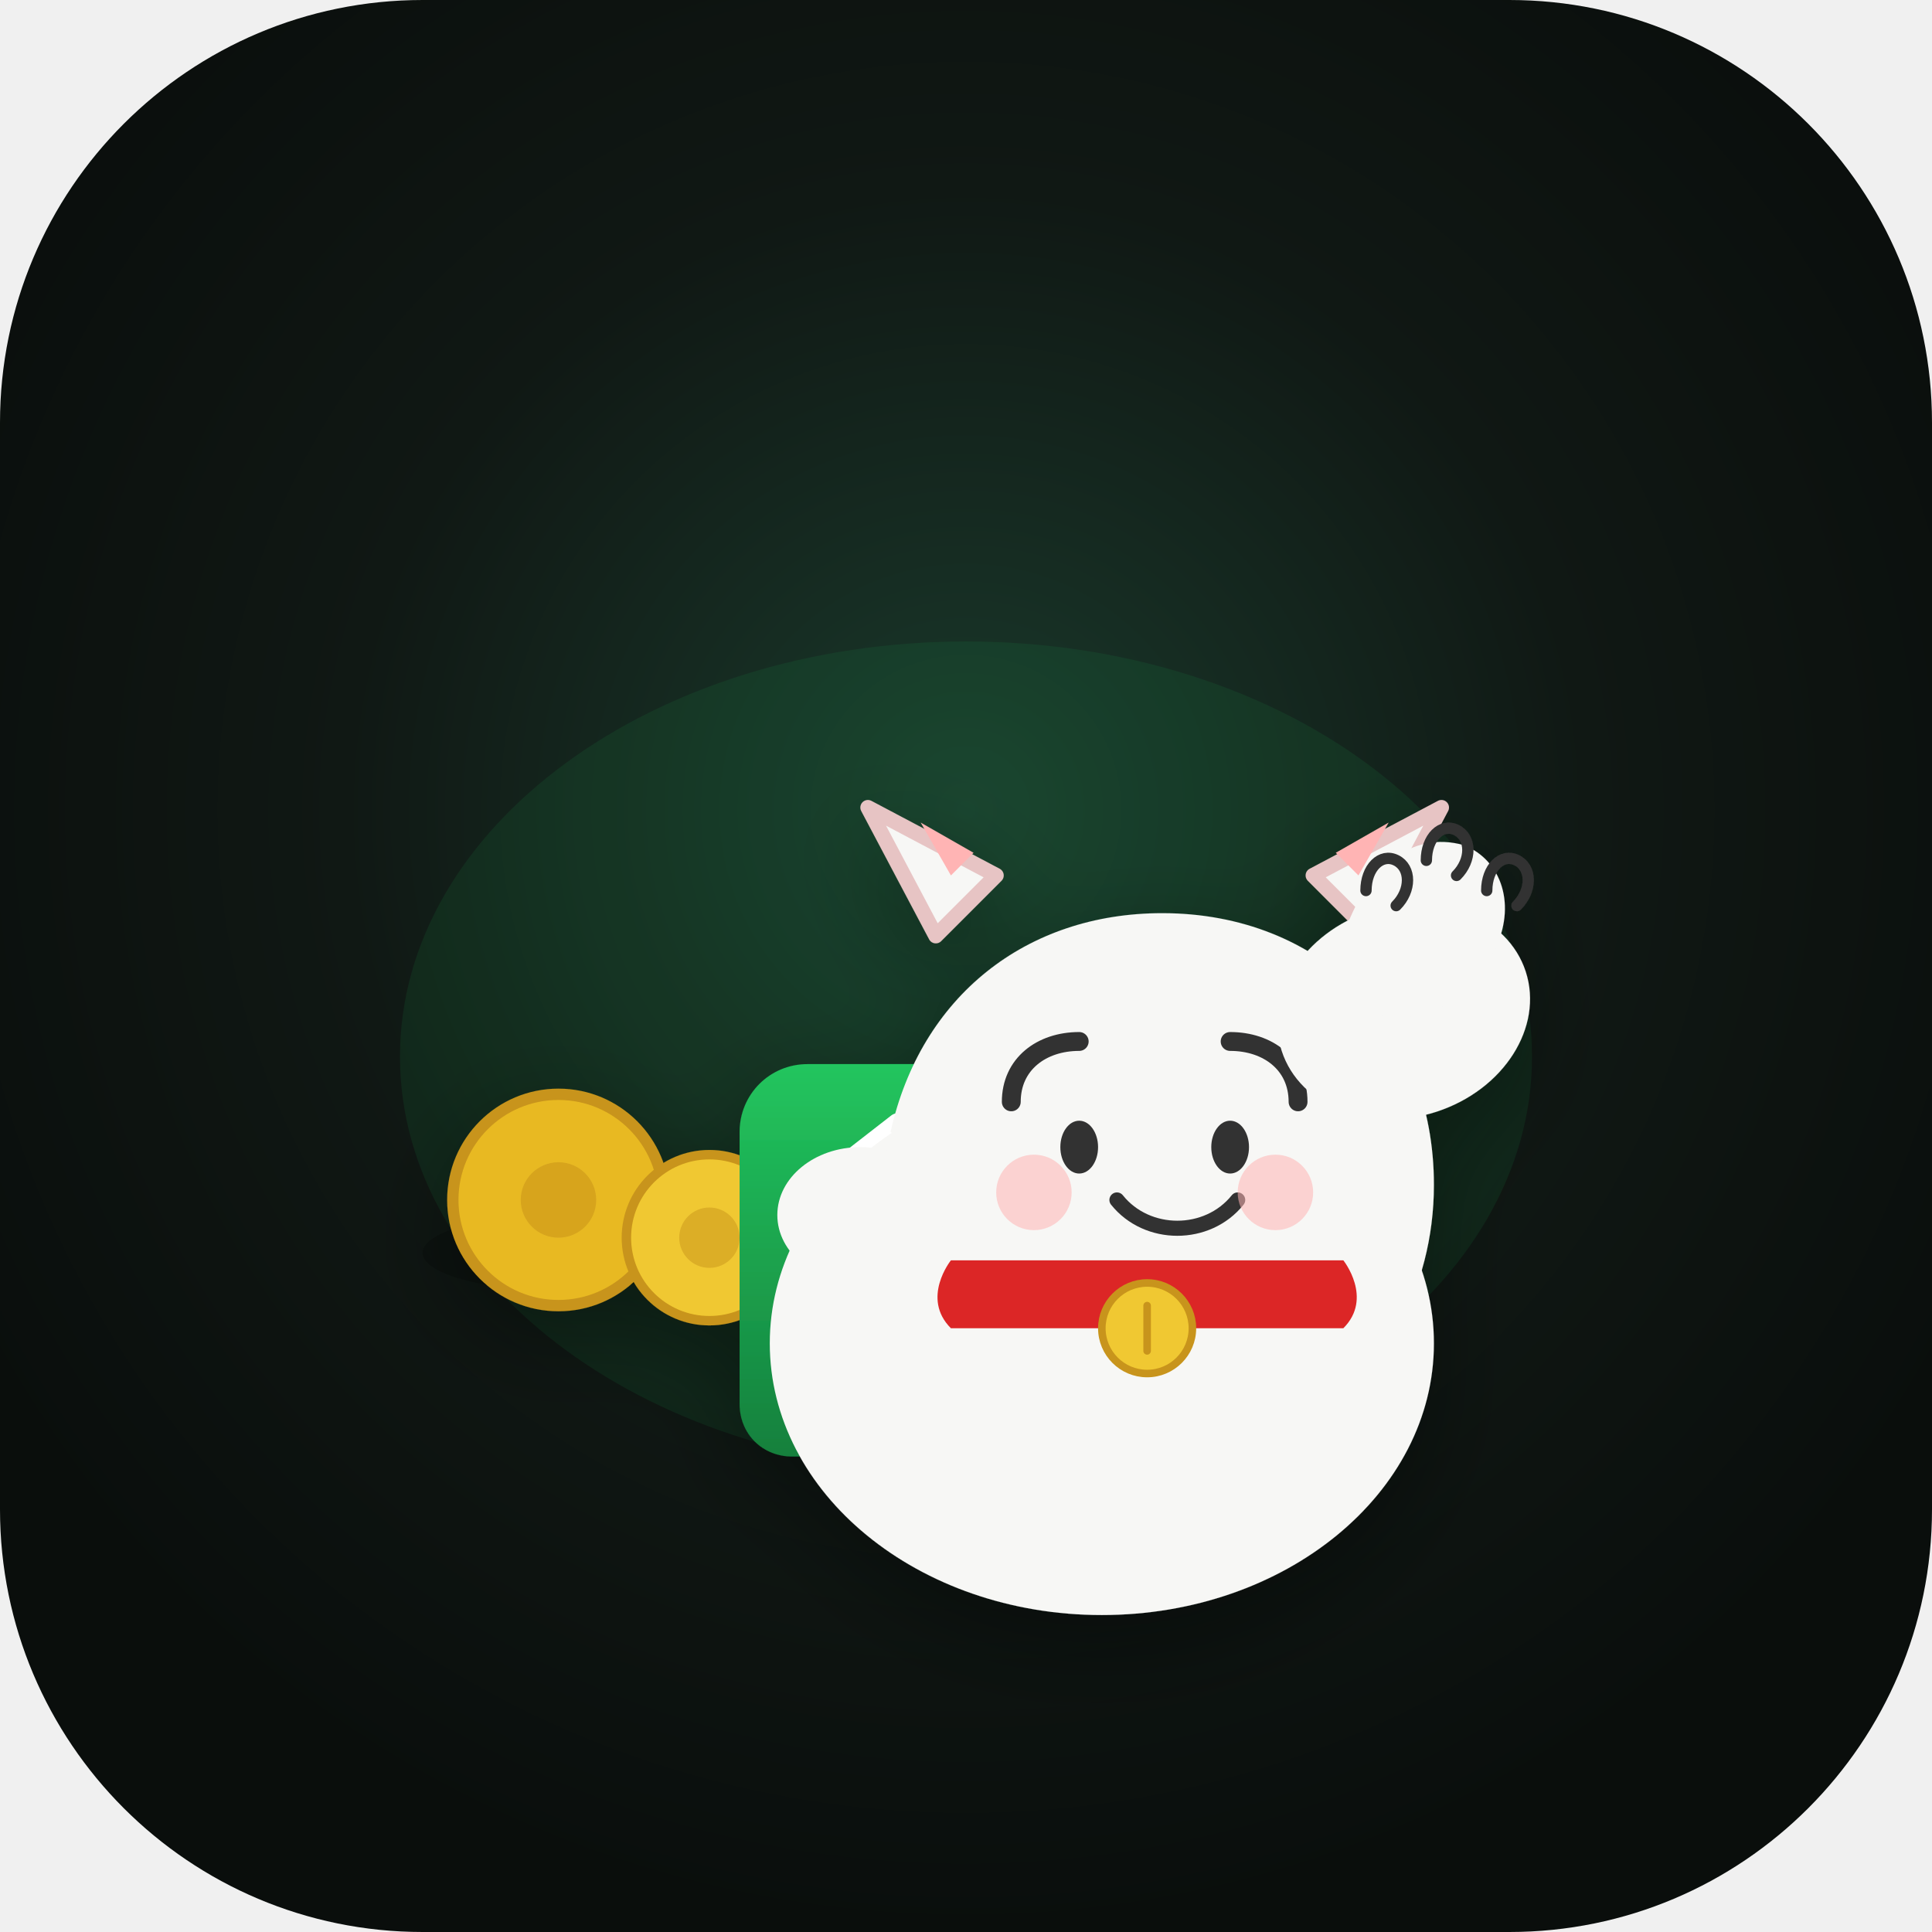
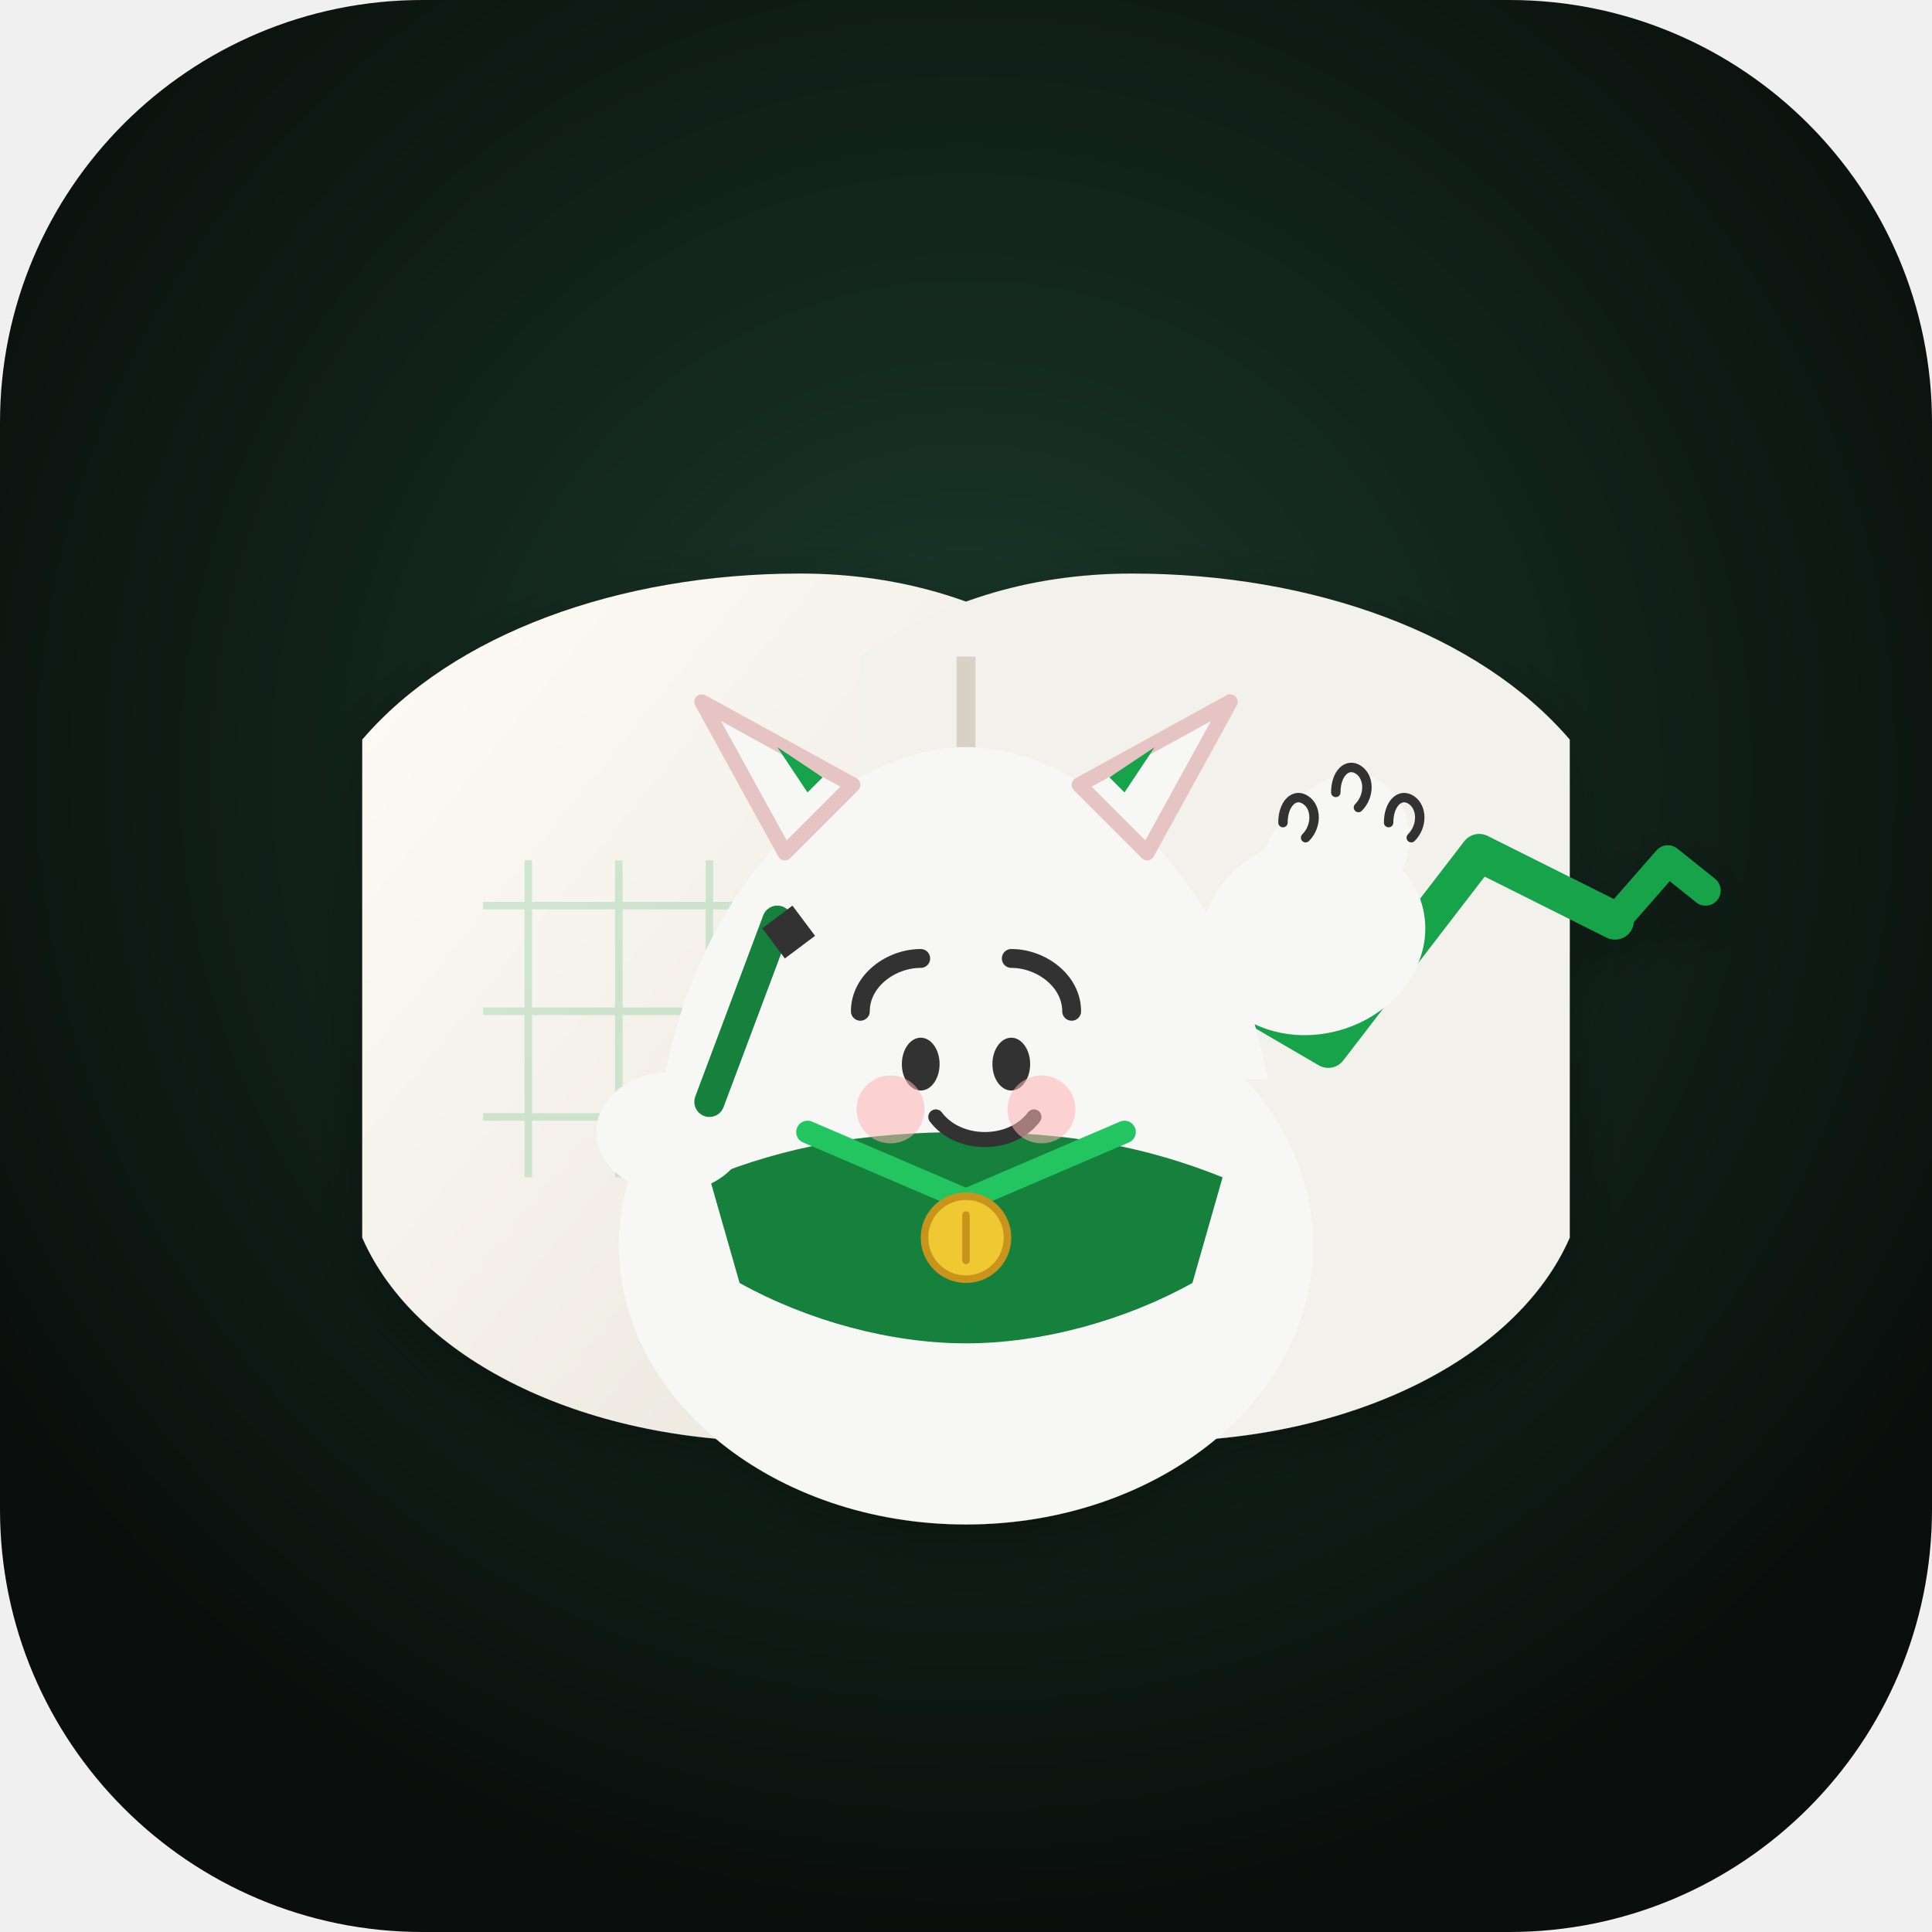
<svg xmlns="http://www.w3.org/2000/svg" viewBox="0 0 512 512" fill="none" role="img" aria-label="WorthBook">
  <defs>
-     <radialGradient id="bg" cx="50%" cy="42%" r="58%">
+     <radialGradient id="bg" cx="50%" cy="40%" r="60%">
      <stop offset="0%" stop-color="#1A3A2C" />
-       <stop offset="55%" stop-color="#101814" />
      <stop offset="100%" stop-color="#0A0E0C" />
    </radialGradient>
-     <linearGradient id="book" x1="0" y1="0" x2="0" y2="1">
-       <stop offset="0%" stop-color="#22c55e" />
-       <stop offset="100%" stop-color="#15803d" />
+     <linearGradient id="pageL" x1="0" y1="0" x2="1" y2="1">
+       <stop offset="0%" stop-color="#FFFCF7" />
+       <stop offset="100%" stop-color="#E8E4DB" />
    </linearGradient>
-     <filter id="shadow" x="-20%" y="-20%" width="140%" height="140%">
-       <feDropShadow dx="0" dy="8" stdDeviation="12" flood-color="#000" flood-opacity="0.35" />
+     <filter id="sh" x="-15%" y="-15%" width="130%" height="130%">
+       <feDropShadow dx="0" dy="6" stdDeviation="8" flood-color="#000" flood-opacity="0.3" />
    </filter>
  </defs>
  <rect width="512" height="512" rx="112" fill="url(#bg)" />
-   <ellipse cx="256" cy="280" rx="150" ry="110" fill="#16a34a" opacity="0.12" />
-   <g filter="url(#shadow)">
-     <ellipse cx="148" cy="332" rx="36" ry="10" fill="#000" opacity="0.2" />
-     <circle cx="148" cy="318" r="28" fill="#E8B923" stroke="#C8941A" stroke-width="3" />
-     <circle cx="148" cy="318" r="10" fill="#C8941A" opacity="0.55" />
-     <circle cx="188" cy="328" r="22" fill="#F0C832" stroke="#C8941A" stroke-width="2.5" />
-     <circle cx="188" cy="328" r="8" fill="#C8941A" opacity="0.5" />
-     <path d="M196 300c0-10 8-18 18-18h84c10 0 18 8 18 18v72c0 8-6 14-14 14H210c-8 0-14-6-14-14V300z" fill="url(#book)" />
-     <path d="M256 282v114" stroke="#0d1110" stroke-width="4" opacity="0.15" />
-     <path d="M214 334h76" stroke="#fff" stroke-width="5" stroke-linecap="round" opacity="0.35" />
-     <path d="M220 312l18-14 16 10 26-28 18 8" stroke="#fff" stroke-width="6" stroke-linecap="round" stroke-linejoin="round" />
-     <path d="M296 288l10-12 8 6" stroke="#fff" stroke-width="5" stroke-linecap="round" stroke-linejoin="round" />
-     <ellipse cx="292" cy="356" rx="88" ry="72" fill="#F7F7F5" />
-     <path d="M236 300c8-36 36-58 72-58 42 0 72 30 72 72 0 28-14 52-36 66" fill="#F7F7F5" />
-     <path d="M248 248l-18-34 34 18z" fill="#F7F7F5" stroke="#E7C4C4" stroke-width="4" stroke-linejoin="round" />
-     <path d="M364 248l18-34-34 18z" fill="#F7F7F5" stroke="#E7C4C4" stroke-width="4" stroke-linejoin="round" />
-     <path d="M252 232l-8-14 14 8z" fill="#FFB4B4" />
-     <path d="M360 232l8-14-14 8z" fill="#FFB4B4" />
-     <path d="M268 292c0-10 8-16 18-16" stroke="#333" stroke-width="5" stroke-linecap="round" />
-     <path d="M344 292c0-10-8-16-18-16" stroke="#333" stroke-width="5" stroke-linecap="round" />
-     <ellipse cx="286" cy="304" rx="5" ry="7" fill="#333" />
-     <ellipse cx="326" cy="304" rx="5" ry="7" fill="#333" />
-     <path d="M296 318c8 10 24 10 32 0" stroke="#333" stroke-width="4" stroke-linecap="round" fill="none" />
-     <circle cx="274" cy="316" r="10" fill="#FFB4B4" opacity="0.55" />
-     <circle cx="338" cy="316" r="10" fill="#FFB4B4" opacity="0.55" />
-     <path d="M252 334h104c0 0 8 10 0 18H252c-8-8 0-18 0-18z" fill="#DC2626" />
-     <circle cx="304" cy="352" r="12" fill="#F0C832" stroke="#C8941A" stroke-width="2" />
-     <path d="M304 346v12" stroke="#C8941A" stroke-width="2" stroke-linecap="round" />
-     <ellipse cx="372" cy="268" rx="34" ry="28" fill="#F7F7F5" transform="rotate(-18 372 268)" />
-     <path d="M356 248c6-18 18-28 32-24 10 4 14 16 8 28-8 16-24 22-38 14" fill="#F7F7F5" />
-     <path d="M362 236c0-6 4-10 8-8s4 8 0 12" stroke="#333" stroke-width="3" stroke-linecap="round" />
-     <path d="M378 228c0-6 4-10 8-8s4 8 0 12" stroke="#333" stroke-width="3" stroke-linecap="round" />
-     <path d="M394 236c0-6 4-10 8-8s4 8 0 12" stroke="#333" stroke-width="3" stroke-linecap="round" />
-     <ellipse cx="228" cy="322" rx="22" ry="18" fill="#F7F7F5" />
+   <g filter="url(#sh)">
+     <path d="M96 196c24-28 68-44 116-44 28 0 52 8 72 22V360c-22 14-48 22-78 22-52 0-96-22-110-54V196z" fill="url(#pageL)" />
+     <path d="M416 196c-24-28-68-44-116-44-28 0-52 8-72 22V360c22 14 48 22 78 22 52 0 96-22 110-54V196z" fill="#F3F1EC" />
+     <path d="M256 174v210" stroke="#D8D2C6" stroke-width="5" />
+     <g opacity="0.18" stroke="#16a34a" stroke-width="2">
+       <path d="M128 240h72M128 268h72M128 296h72M140 228v84M164 228v84M188 228v84" />
+     </g>
+     <path d="M300 300l28-36 24 14 40-52 36 18" stroke="#16a34a" stroke-width="10" stroke-linecap="round" stroke-linejoin="round" />
+     <path d="M428 244l14-16 10 8" stroke="#16a34a" stroke-width="8" stroke-linecap="round" stroke-linejoin="round" />
+     <ellipse cx="256" cy="330" rx="92" ry="74" fill="#F7F7F5" />
+     <path d="M176 286c10-54 48-88 80-88s70 34 80 88" fill="#F7F7F5" />
+     <path d="M188 312c20-8 40-12 68-12s48 4 68 12l-8 28c-18 10-40 16-60 16s-42-6-60-16l-8-28z" fill="#15803d" />
+     <path d="M214 300l42 18 42-18" stroke="#22c55e" stroke-width="6" stroke-linecap="round" stroke-linejoin="round" fill="none" />
+     <path d="M208 226l-22-40 40 22z" fill="#F7F7F5" stroke="#E7C4C4" stroke-width="4" stroke-linejoin="round" />
+     <path d="M304 226l22-40-40 22z" fill="#F7F7F5" stroke="#E7C4C4" stroke-width="4" stroke-linejoin="round" />
+     <path d="M214 210l-8-12 12 8z" fill="#16a34a" />
+     <path d="M298 210l8-12-12 8z" fill="#16a34a" />
+     <path d="M228 268c0-8 8-14 16-14" stroke="#333" stroke-width="5" stroke-linecap="round" />
+     <path d="M284 268c0-8-8-14-16-14" stroke="#333" stroke-width="5" stroke-linecap="round" />
+     <ellipse cx="244" cy="282" rx="5" ry="7" fill="#333" />
+     <ellipse cx="268" cy="282" rx="5" ry="7" fill="#333" />
+     <path d="M248 296c6 8 20 8 26 0" stroke="#333" stroke-width="4" stroke-linecap="round" fill="none" />
+     <circle cx="236" cy="294" r="9" fill="#FFB4B4" opacity="0.55" />
+     <circle cx="276" cy="294" r="9" fill="#FFB4B4" opacity="0.55" />
+     <circle cx="256" cy="328" r="11" fill="#F0C832" stroke="#C8941A" stroke-width="2" />
+     <path d="M256 322v12" stroke="#C8941A" stroke-width="2" stroke-linecap="round" />
+     <ellipse cx="348" cy="248" rx="30" ry="26" fill="#F7F7F5" transform="rotate(-16 348 248)" />
+     <path d="M334 228c6-16 18-26 30-22 8 4 12 14 8 24" fill="#F7F7F5" />
+     <path d="M340 218c0-5 3-8 6-6s3 7 0 10" stroke="#333" stroke-width="2.5" stroke-linecap="round" />
+     <path d="M354 210c0-5 3-8 6-6s3 7 0 10" stroke="#333" stroke-width="2.5" stroke-linecap="round" />
+     <path d="M368 218c0-5 3-8 6-6s3 7 0 10" stroke="#333" stroke-width="2.5" stroke-linecap="round" />
+     <ellipse cx="178" cy="300" rx="20" ry="16" fill="#F7F7F5" />
+     <path d="M188 292l18-48" stroke="#15803d" stroke-width="8" stroke-linecap="round" />
+     <path d="M202 246l8-6 6 8-8 6z" fill="#333" />
  </g>
</svg>
